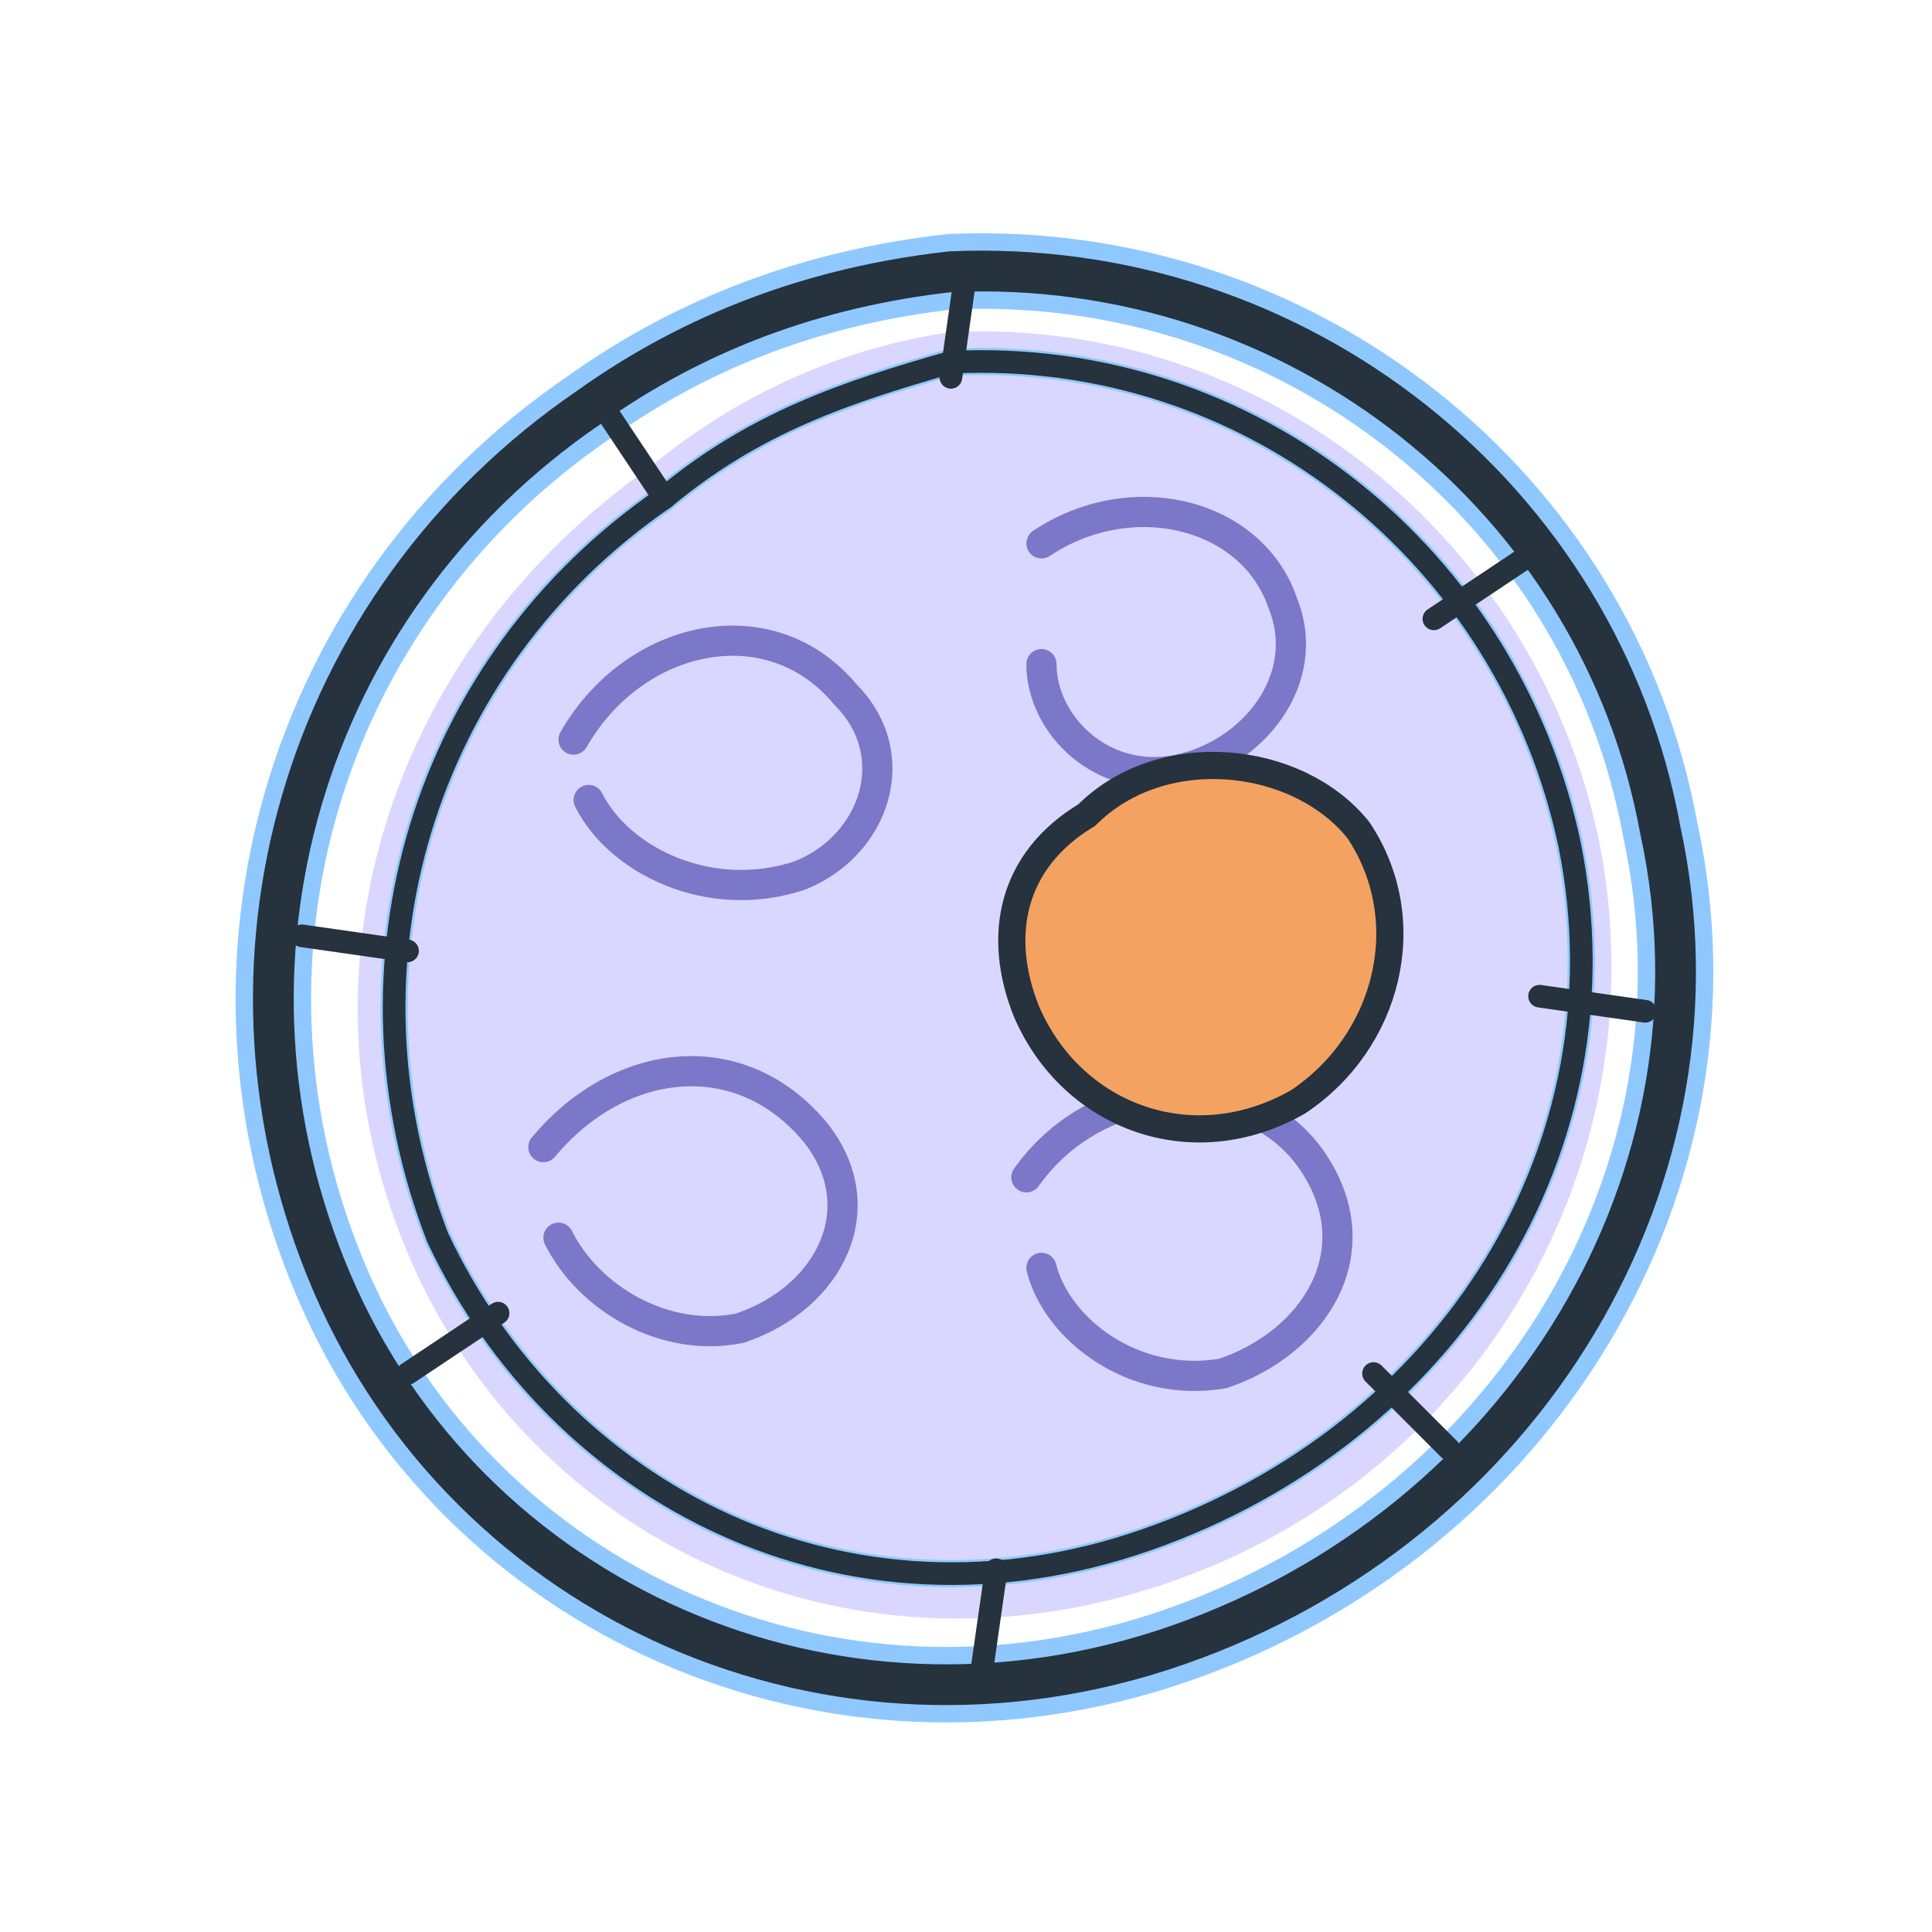
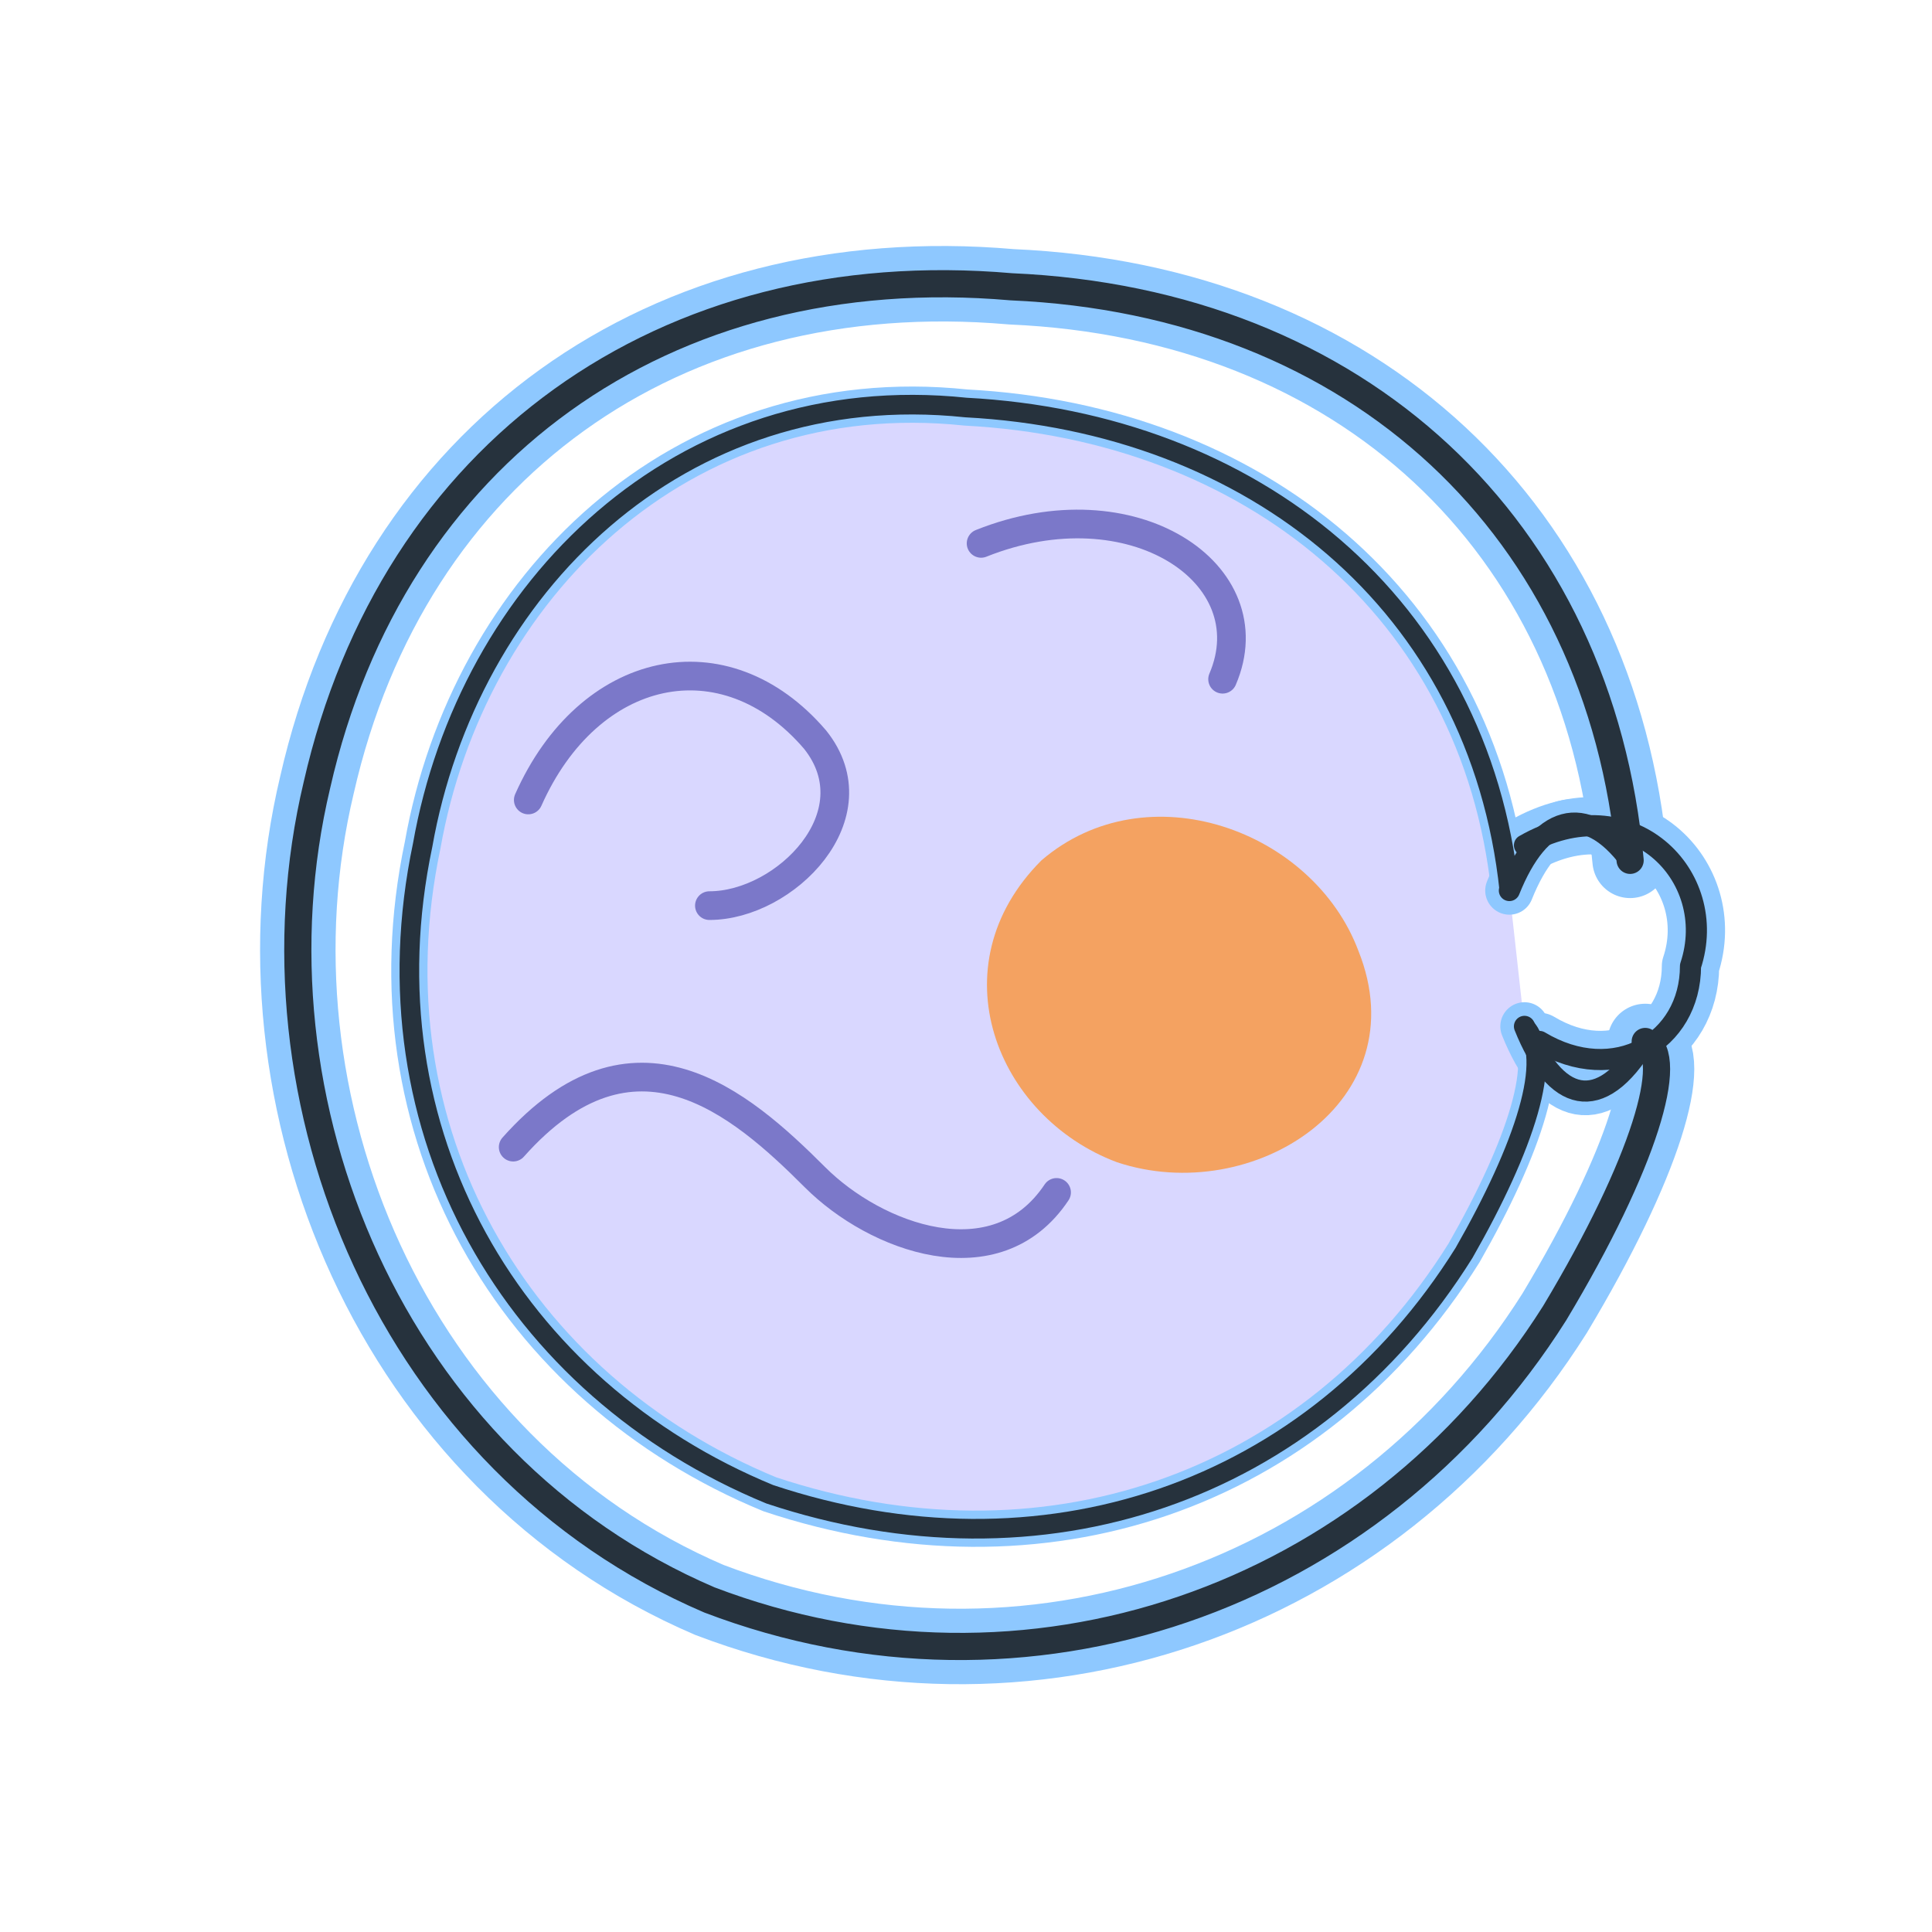
<svg xmlns="http://www.w3.org/2000/svg" viewBox="0 0 128 128" role="img" aria-labelledby="title desc">
-   <path data-region="nucleoplasm" fill="#D9D7FF" d="M63 22c21-1 39 14 43 34 4 21-8 42-29 49-21 7-42-3-50-22-8-19-1-40 16-52 6-5 13-8 20-9z" />
+   <path data-region="nucleoplasm" fill="#D9D7FF" d="M100 59C98 40 83 28 64 27C45 25 31 39 28 56C24 75 34 92 51 99C69 105 87 99 97 83C101 76 103 70 101 68L100 59Z" />
  <g data-region="envelope" fill="none" stroke="#8EC8FF" stroke-linecap="round" stroke-linejoin="round">
-     <path stroke-width="5" d="M63 18c23-1 43 15 47 37 5 23-9 46-32 54-23 8-47-3-56-24-9-21-2-45 17-58 7-5 15-8 24-9z" />
-     <path stroke-width="1.8" d="M63 24c20-1 37 13 41 32 4 20-8 39-28 46-20 7-39-3-47-20-7-18-1-38 15-49 6-5 12-7 19-9z" />
+     <path d="M108 57C106 35 90 20 67 19C44 17 26 30 21 52C16 73 26 97 47 106C68 114 91 106 103 87C109 77 111 70 109 69" stroke-width="5" />
+     <path d="M100 59C98 40 83 28 64 27C45 25 31 39 28 56C24 75 34 92 51 99C69 105 87 99 97 83C101 76 103 70 101 68" stroke-width="2.4" />
+     <path d="M108 57C105 53 102 54 100 59M109 69C106 74 103 73 101 68" stroke-width="3.2" />
+     <path d="M101 56C108 52 114 58 112 64C112 69 107 72 102 69" stroke-width="3.8" />
  </g>
-   <g data-region="chromatin" fill="none" stroke="#7B78C9" stroke-linecap="round" stroke-linejoin="round" stroke-width="2">
-     <path d="M38 49c4-7 13-9 18-3 4 4 2 10-3 12-6 2-12-1-14-5" />
-     <path d="M69 36c6-4 14-2 16 4 2 5-2 10-7 11-5 1-9-3-9-7" />
-     <path d="M36 76c5-6 13-7 18-1 4 5 1 11-5 13-5 1-10-2-12-6" />
-     <path d="M68 78c5-7 15-7 19-1 4 6 0 12-6 14-6 1-11-3-12-7" />
+   <g data-region="chromatin" fill="none" stroke="#7B78C9" stroke-linecap="round" stroke-linejoin="round" stroke-width="1.9">
+     <path d="M35 53C39 44 48 42 54 49C58 54 52 60 47 60" />
+     <path d="M34 76C42 67 49 73 54 78C58 82 66 85 70 79" />
+     <path d="M65 36C75 32 84 38 81 45" />
  </g>
-   <path data-region="nucleolus" fill="#F4A261" d="M72 54c5-5 14-4 18 1 4 6 2 14-4 18-7 4-15 1-18-6-2-5-1-10 4-13z" />
+   <path data-region="nucleolus" fill="#F4A261" d="M69 57C76 51 87 55 90 63C94 73 83 80 74 77C66 74 62 64 69 57Z" />
  <g data-region="outline" fill="none" stroke="#26323D" stroke-linecap="round" stroke-linejoin="round">
-     <path stroke-width="2.7" d="M63 18c23-1 43 15 47 37 5 23-9 46-32 54-23 8-47-3-56-24-9-21-2-45 17-58 7-5 15-8 24-9z" />
-     <path stroke-width="1.5" d="M63 24c20-1 37 13 41 32 4 20-8 39-28 46-20 7-39-3-47-20-7-18-1-38 15-49 6-5 12-7 19-9z" />
-     <path stroke-width="1.8" d="M72 54c5-5 14-4 18 1 4 6 2 14-4 18-7 4-15 1-18-6-2-5-1-10 4-13z" />
-     <path stroke-width="1.5" d="M40 27l4 6M64 18l-1 7M101 37l-6 4M109 67l-7-1M96 96l-5-5M65 111l1-7M27 91l6-4M20 62l7 1" />
+     <path d="M108 57C106 35 90 20 67 19C44 17 26 30 21 52C16 73 26 97 47 106C68 114 91 106 103 87C109 77 111 70 109 69" stroke-width="1.8" />
+     <path d="M100 59C98 40 83 28 64 27C45 25 31 39 28 56C24 75 34 92 51 99C69 105 87 99 97 83C101 76 103 70 101 68" stroke-width="1.3" />
+     <path d="M108 57C105 53 102 54 100 59M109 69C106 74 103 73 101 68" stroke-width="1.4" />
+     <path d="M101 56C108 52 114 58 112 64C112 69 107 72 102 69" stroke-width="1.4" />
  </g>
</svg>
